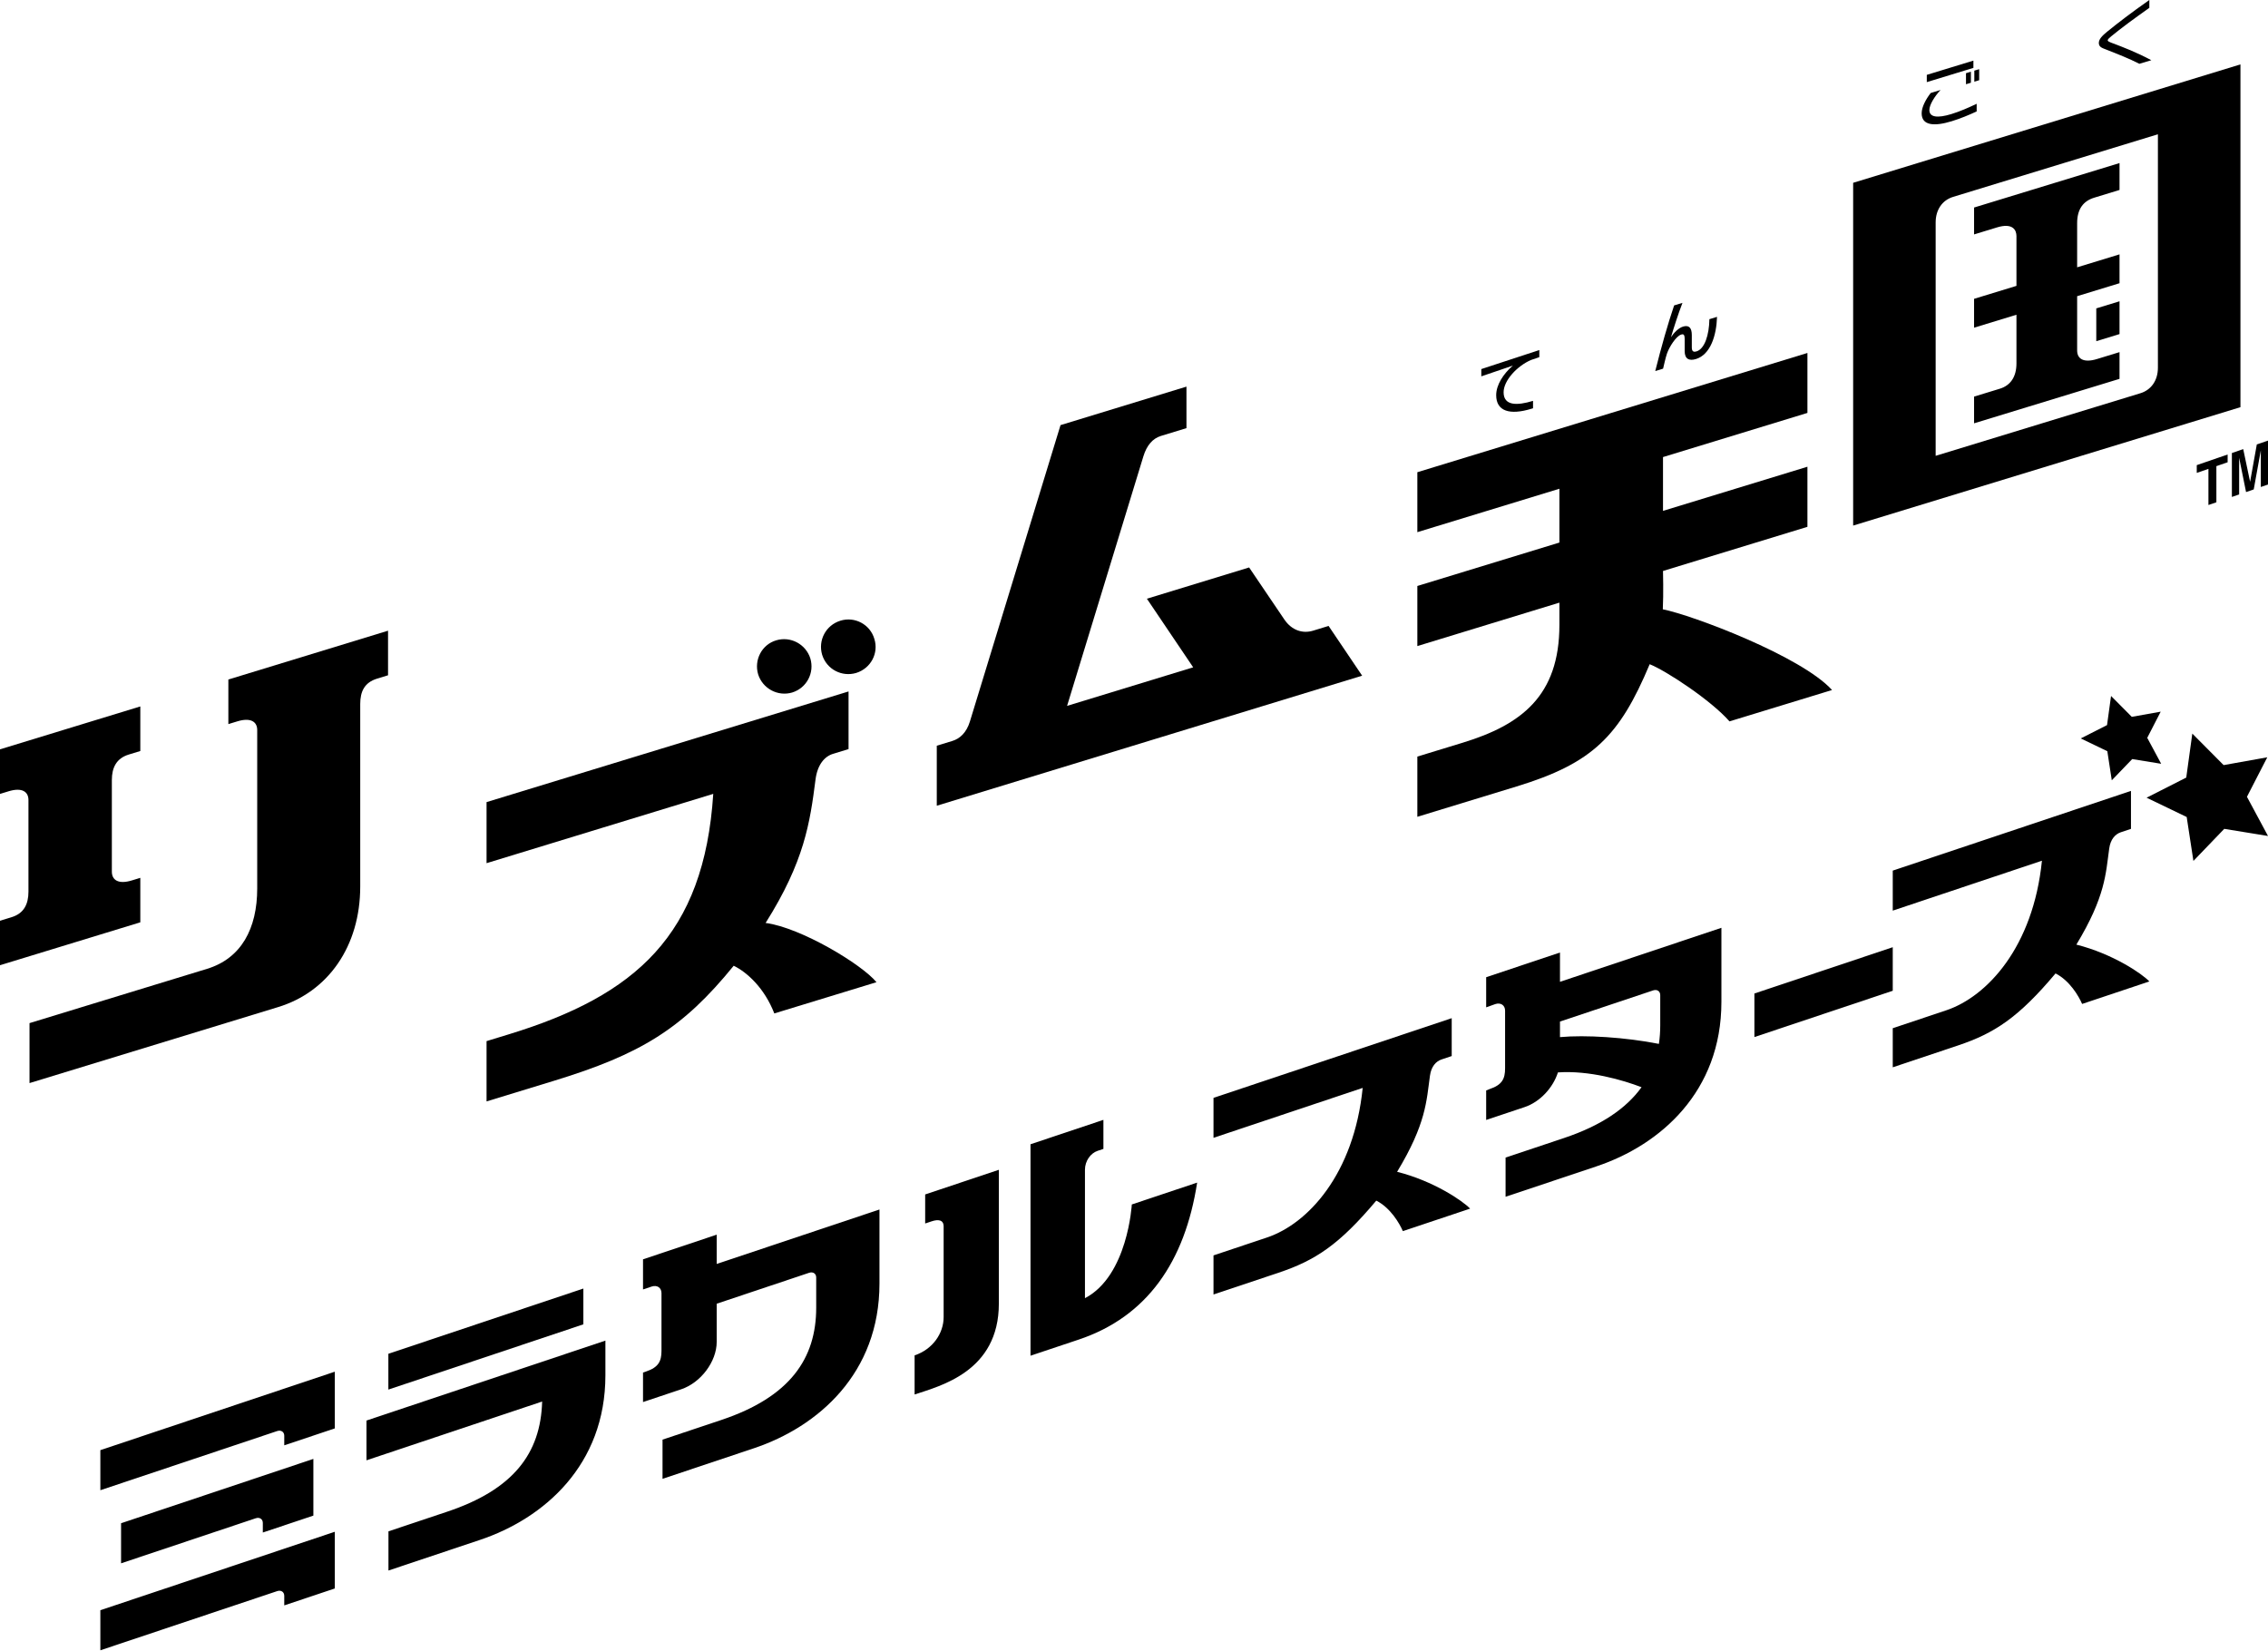
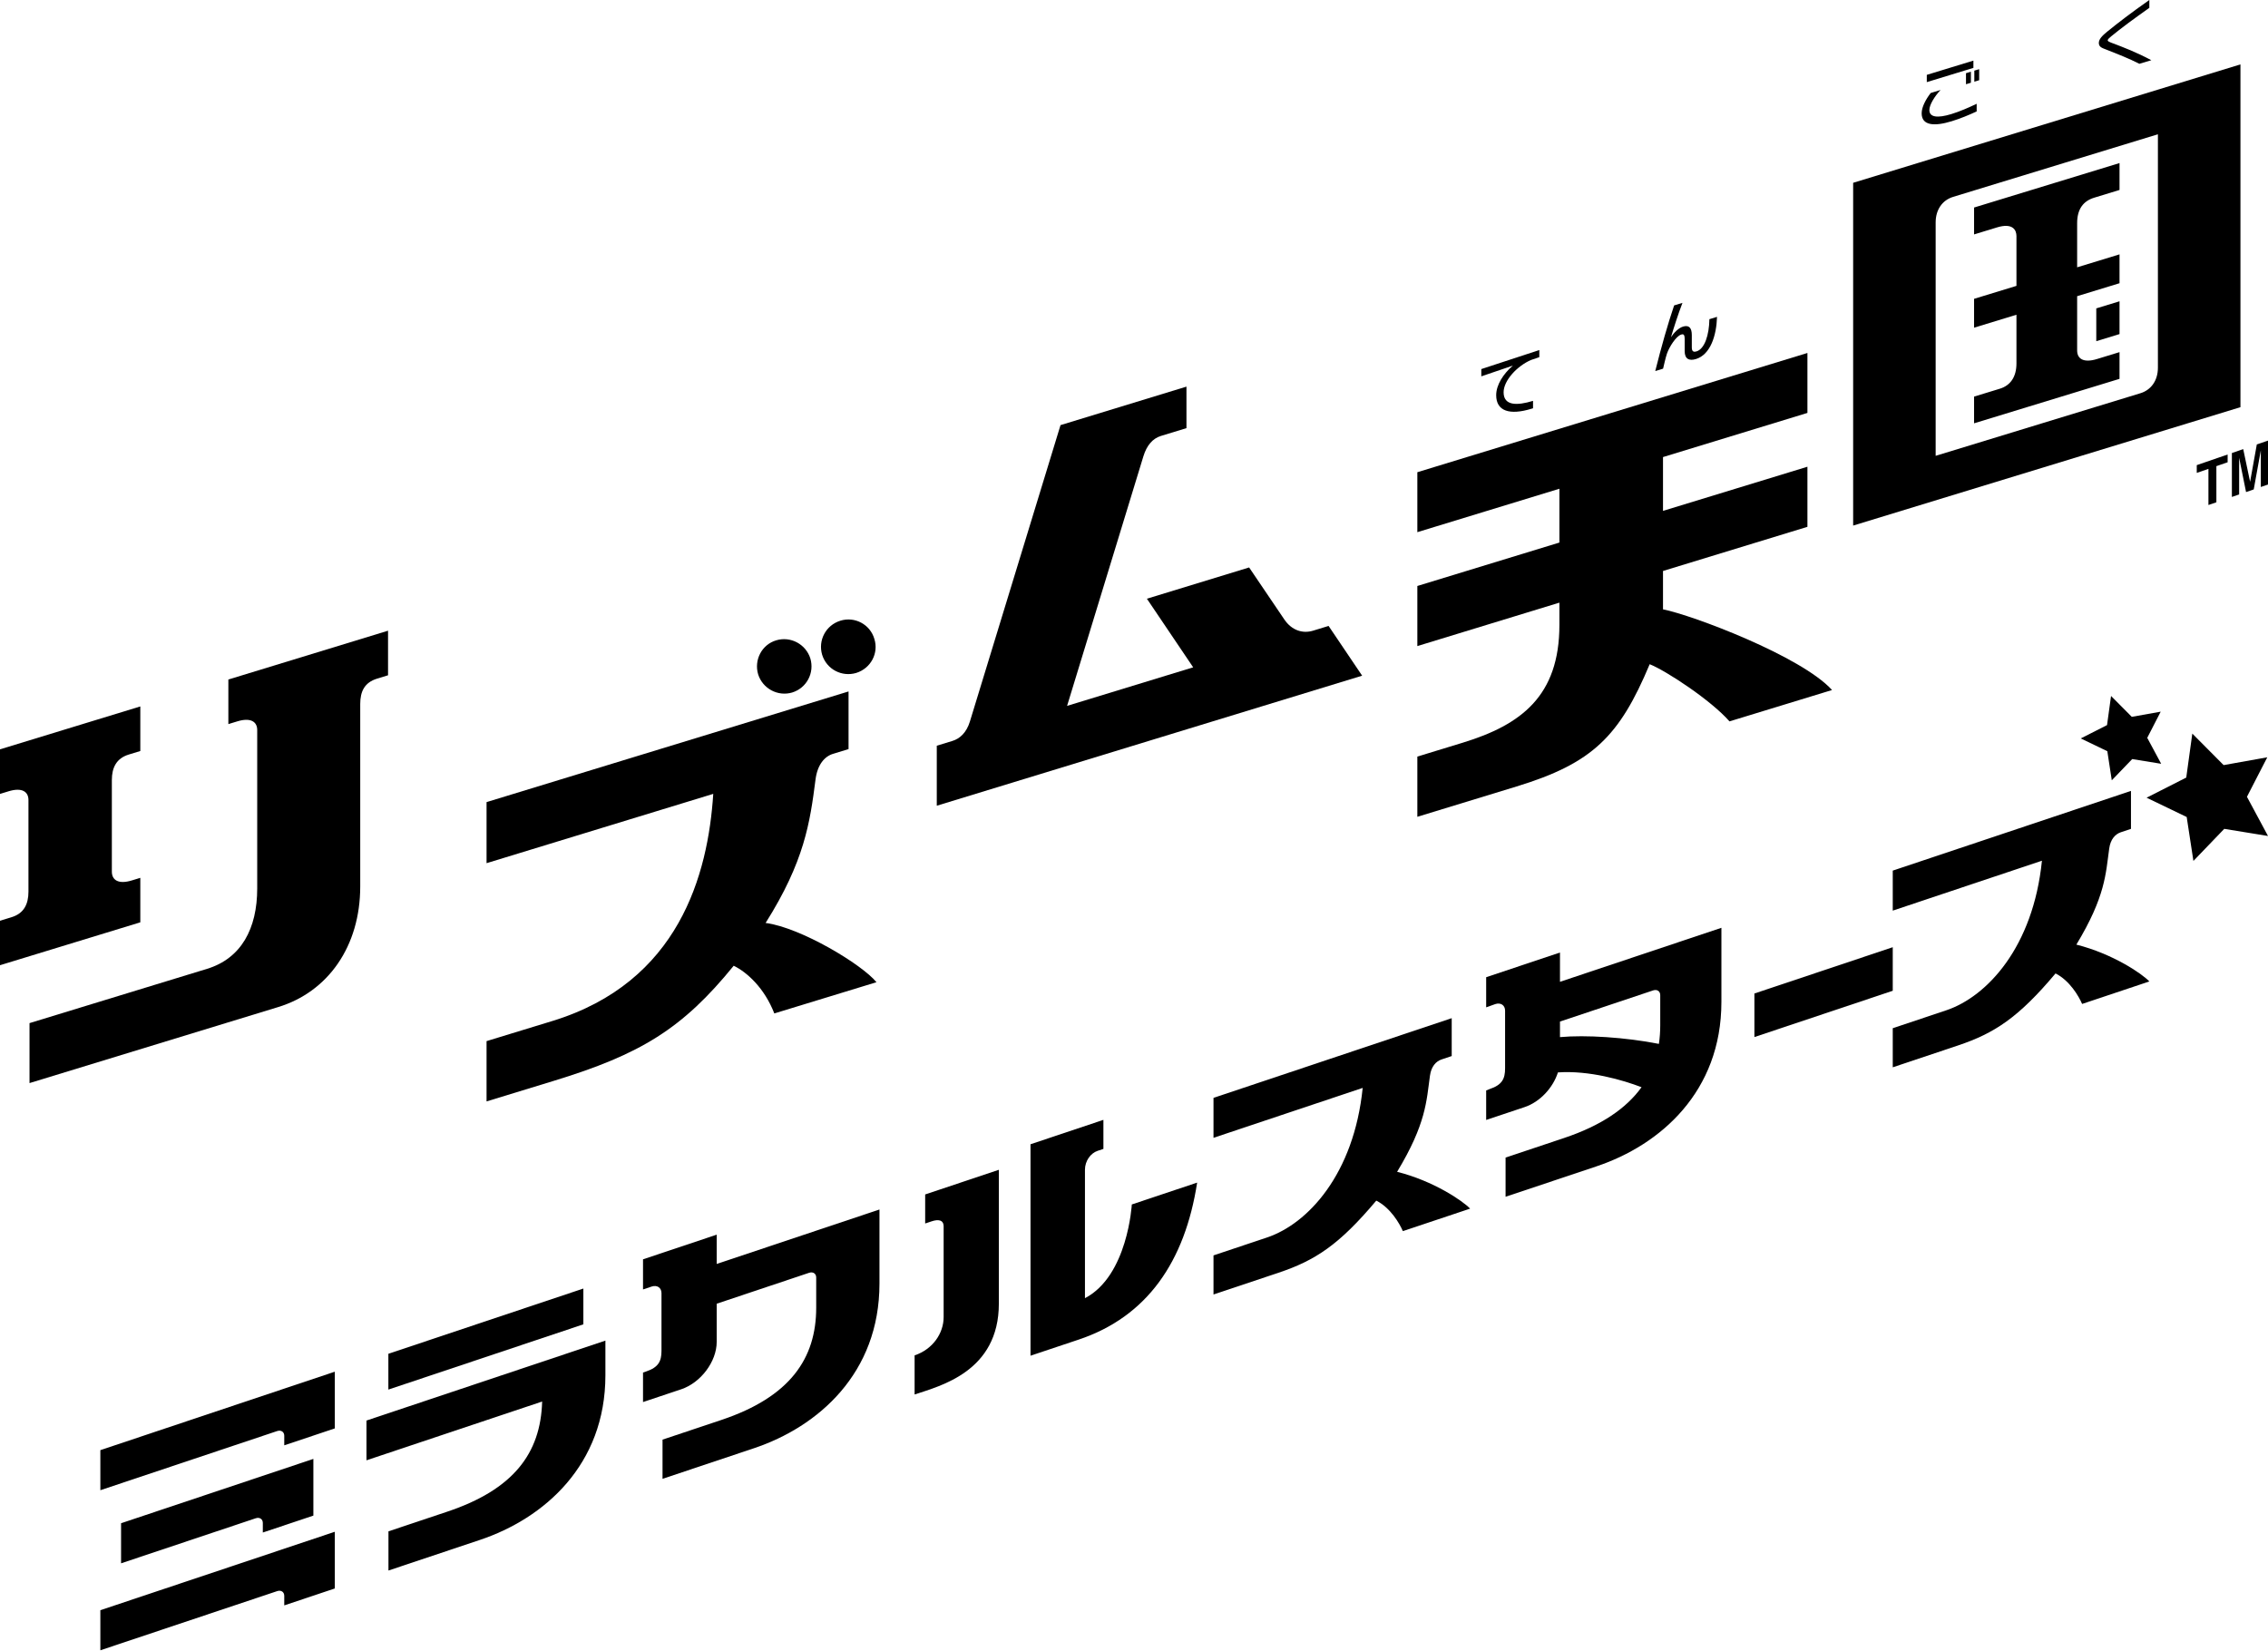
<svg xmlns="http://www.w3.org/2000/svg" version="1.1" id="svg2" width="666.667" height="485.123" viewBox="0 0 666.667 485.123">
  <defs id="defs6">
    <clipPath clipPathUnits="userSpaceOnUse" id="clipPath16">
      <path d="M 0,363.842 H 500 V 0 H 0 Z" id="path14" />
    </clipPath>
  </defs>
  <g id="g8" transform="matrix(1.333333,0,0,-1.333333,0,485.1227)">
    <g id="g10">
      <g id="g12" clip-path="url(#clipPath16)">
        <g id="g18" transform="translate(457.7534,155.581)">
          <path d="m 0,0 c 6.424,10.633 6.465,15.615 7.241,21.179 0.279,2.066 1.346,3.184 2.553,3.589 l 2.244,0.751 v 8.369 L -40.479,16.315 V 7.492 L -7.59,18.497 C -9.51,-0.491 -19.645,-11.459 -28.704,-14.49 l -11.775,-3.941 v -8.619 l 14.349,4.803 c 8.094,2.708 13.361,6.164 21.54,15.893 3.151,-1.6 5.125,-5.038 5.859,-6.727 l 14.822,4.96 C 14.511,-6.434 8.035,-2.02 0,0 m 15.624,45.59 2.968,5.767 -6.373,-1.139 -4.573,4.6 -0.885,-6.422 -5.79,-2.939 5.854,-2.818 0.982,-6.414 4.505,4.682 6.385,-1.039 z m 26.623,-21.639 -9.643,1.569 -6.8,-7.07 -1.482,9.684 -8.84,4.255 8.743,4.439 1.337,9.695 6.904,-6.946 9.621,1.721 -4.482,-8.708 z" style="fill:#000000;fill-opacity:1;fill-rule:nonzero;stroke:none" id="path20" />
        </g>
        <g id="g22" transform="translate(386.7729,144.8027)">
          <path d="M 0,0 V -9.603 L 30.501,0.604 v 9.601 z" style="fill:#000000;fill-opacity:1;fill-rule:nonzero;stroke:none" id="path24" />
        </g>
        <g id="g26" transform="translate(343.9106,135.1864)">
          <path d="m 0,0 v 3.427 l 20.548,6.876 c 0.859,0.287 1.556,-0.18 1.556,-1.044 V 2.605 c 0,-1.407 -0.097,-2.773 -0.296,-4.097 C 14.414,-0.028 5.599,0.514 0,0 M 0,12.192 V 18.65 L -16.271,13.206 V 6.563 l 2.005,0.718 c 1.196,0.401 2.165,-0.25 2.165,-1.451 V -6.878 c 0,-2.295 -0.636,-3.648 -3.42,-4.58 l -0.75,-0.298 v -6.508 l 8.49,2.841 c 3.378,1.13 6.252,4.256 7.328,7.64 6.886,0.481 14.285,-1.67 18.433,-3.26 -3.36,-4.677 -8.897,-8.464 -17.071,-11.198 l -12.902,-4.318 v -8.639 l 20.047,6.707 c 14.092,4.716 27.535,16.47 27.535,36.255 v 16.337 z" style="fill:#000000;fill-opacity:1;fill-rule:nonzero;stroke:none" id="path28" />
        </g>
        <g id="g30" transform="translate(308.0054,105.4921)">
          <path d="m 0,0 c 6.424,10.633 6.465,15.616 7.241,21.179 0.28,2.066 1.346,3.185 2.553,3.589 l 2.244,0.751 v 8.353 L -40.479,16.301 V 7.492 L -7.59,18.497 C -9.51,-0.491 -19.645,-11.459 -28.704,-14.49 l -11.775,-3.94 v -8.619 l 14.35,4.801 c 8.094,2.709 13.36,6.165 21.539,15.894 3.152,-1.6 5.125,-5.038 5.859,-6.726 l 14.822,4.959 C 14.511,-6.434 8.036,-2.02 0,0" style="fill:#000000;fill-opacity:1;fill-rule:nonzero;stroke:none" id="path32" />
        </g>
        <g id="g34" transform="translate(249.5176,98.291)">
          <path d="M 0,0 C 0,0 -0.878,-15.739 -10.33,-20.662 V 7.646 c 0,1.955 1.245,3.66 2.781,4.173 l 1.289,0.431 -0.001,6.402 -16.072,-5.378 v -46.62 l 10.635,3.558 c 15.076,5.045 23.413,17.197 26.101,34.607 z m -29.313,7.643 v -29.507 c 0,-14.958 -12.886,-18.129 -18.572,-20.032 v 8.625 c 4.04,1.352 6.401,4.896 6.401,8.442 v 19.975 c 0,1.473 -1.183,1.625 -2.66,1.131 l -1.412,-0.472 v 6.403 z" style="fill:#000000;fill-opacity:1;fill-rule:nonzero;stroke:none" id="path36" />
        </g>
        <g id="g38" transform="translate(158.0024,85.1757)">
          <path d="M 0,0 V 6.457 L -16.243,1.022 V -5.62 l 1.897,0.635 c 1.201,0.402 2.175,-0.246 2.175,-1.448 v -12.709 c 0,-2.295 -0.64,-3.649 -3.436,-4.585 l -0.636,-0.212 v -6.508 l 8.422,2.818 C -3.501,-26.185 0,-21.511 0,-17.191 v 8.424 l 20.373,6.818 c 0.864,0.289 1.564,-0.178 1.564,-1.041 v -6.654 c 0,-11.193 -5.762,-19.683 -20.911,-24.752 l -12.968,-4.338 v -8.641 l 20.149,6.742 c 14.165,4.739 27.677,16.517 27.677,36.302 v 16.337 z" style="fill:#000000;fill-opacity:1;fill-rule:nonzero;stroke:none" id="path40" />
        </g>
        <g id="g42" transform="translate(133.4663,60.6288)">
          <path d="M 0,0 V 7.646 L -52.674,-9.978 v -8.766 l 38.727,12.958 c -0.315,-11.494 -6.42,-19.43 -20.911,-24.279 l -12.969,-4.339 v -8.64 l 20.15,6.742 C -13.513,-31.562 0,-19.786 0,0 M -4.858,11.233 -47.847,-3.15 v 7.892 l 42.989,14.384 z" style="fill:#000000;fill-opacity:1;fill-rule:nonzero;stroke:none" id="path44" />
        </g>
        <g id="g46" transform="translate(26.6909,28.0087)">
          <path d="M 0,0 V -8.835 L 29.686,1.098 C 30.55,1.387 31.25,0.921 31.25,0.057 v -2.103 l 11.145,3.729 v 12.503 z m -4.567,-19.174 v -8.835 l 38.978,13.042 c 0.864,0.289 1.565,-0.177 1.565,-1.041 v -2.102 l 11.144,3.728 V -1.88 Z M 47.12,33.412 V 20.909 L 35.976,17.181 v 2.102 c 0,0.864 -0.701,1.33 -1.565,1.041 L -4.567,7.282 v 8.835 z" style="fill:#000000;fill-opacity:1;fill-rule:nonzero;stroke:none" id="path48" />
        </g>
        <g id="g50" transform="translate(475.73,334.2382)">
-           <path d="m 0,0 -45.126,-13.796 c -2.427,-0.734 -3.873,-2.861 -3.872,-5.644 v -51.454 l 45.125,13.796 C -1.628,-56.425 0,-54.435 0,-51.454 Z m 18.196,15.405 v -75.573 l -85.383,-26.104 v 75.573 z m -26.659,-63.437 -4.985,-1.525 c -2.912,-0.89 -4.358,0.022 -4.358,1.905 v 11.956 l 9.343,2.857 v 6.363 l -9.343,-2.856 v 9.739 c 0,3.091 1.353,4.874 3.744,5.605 l 5.599,1.712 v 5.928 l -32.064,-9.802 v -5.929 l 5.048,1.543 c 3.528,1.079 4.294,-0.636 4.294,-1.91 v -10.976 l -9.342,-2.857 v -6.364 l 9.342,2.857 v -10.719 c 0,-3.05 -1.37,-4.893 -3.681,-5.599 l -5.661,-1.731 v -5.89 l 32.064,9.803 z m -5.124,2.414 v 7.231 l 5.124,1.566 v -7.23 z" style="fill:#000000;fill-opacity:1;fill-rule:nonzero;stroke:none" id="path52" />
+           <path d="m 0,0 -45.126,-13.796 c -2.427,-0.734 -3.873,-2.861 -3.872,-5.644 v -51.454 l 45.125,13.796 C -1.628,-56.425 0,-54.434 0,-51.454 Z m 18.196,15.405 v -75.573 l -85.383,-26.104 v 75.573 z m -26.659,-63.437 -4.985,-1.525 c -2.912,-0.89 -4.358,0.022 -4.358,1.905 v 11.956 l 9.343,2.857 v 6.363 l -9.343,-2.856 v 9.739 c 0,3.091 1.353,4.874 3.744,5.605 l 5.599,1.712 v 5.928 l -32.064,-9.802 v -5.929 l 5.048,1.543 c 3.528,1.079 4.294,-0.636 4.294,-1.91 v -10.976 l -9.342,-2.857 v -6.363 l 9.342,2.856 v -10.719 c 0,-3.05 -1.37,-4.893 -3.681,-5.599 l -5.661,-1.731 v -5.89 l 32.064,9.804 z m -5.124,2.414 v 7.231 l 5.124,1.566 v -7.23 z" style="fill:#000000;fill-opacity:1;fill-rule:nonzero;stroke:none" id="path52" />
        </g>
        <g id="g54" transform="translate(465.3403,354.4687)">
-           <path d="m 0,0 c -0.33,0.139 -0.676,0.273 -0.676,0.498 0,0.192 0.3,0.492 0.755,0.855 2.2,1.81 5.058,3.917 8.419,6.291 v 1.73 C 4.446,6.533 1.604,4.334 -0.722,2.454 -1.932,1.476 -2.638,0.715 -2.638,-0.102 c 0,-0.961 0.877,-1.141 1.727,-1.491 2.451,-0.965 4.996,-1.964 7.212,-3.097 l 2.637,0.791 C 5.687,-2.171 3.031,-1.14 0,0" style="fill:#000000;fill-opacity:1;fill-rule:nonzero;stroke:none" id="path56" />
+           <path d="m 0,0 c -0.33,0.139 -0.676,0.273 -0.676,0.498 0,0.192 0.3,0.492 0.755,0.855 2.2,1.81 5.058,3.917 8.419,6.291 v 1.73 C 4.446,6.533 1.604,4.334 -0.722,2.454 -1.932,1.476 -2.638,0.715 -2.638,-0.102 c 0,-0.961 0.877,-1.141 1.727,-1.491 2.451,-0.964 4.996,-1.964 7.212,-3.097 l 2.637,0.791 C 5.687,-2.171 3.031,-1.14 0,0" style="fill:#000000;fill-opacity:1;fill-rule:nonzero;stroke:none" id="path56" />
        </g>
        <g id="g58" transform="translate(435.2563,348.2665)">
-           <path d="m 0,0 v -2.436 l 1.069,0.328 v 2.435 z m -9.911,-8.685 c 0,1.154 1.131,2.989 2.467,4.422 l -2.17,-0.663 c -1.051,-1.363 -1.995,-3.061 -1.995,-4.487 0,-2.691 2.75,-2.923 6.615,-1.741 1.916,0.586 3.802,1.37 5.513,2.165 v 1.682 c -1.822,-0.86 -3.612,-1.665 -5.592,-2.27 -3.017,-0.922 -4.838,-0.726 -4.838,0.892 M -0.202,2.212 -10.477,-0.929 V -2.531 L -0.202,0.61 Z m -1.635,-5.209 v 2.435 l 1.084,0.332 v -2.436 z" style="fill:#000000;fill-opacity:1;fill-rule:nonzero;stroke:none" id="path60" />
+           <path d="m 0,0 v -2.436 l 1.069,0.328 v 2.435 z m -9.911,-8.685 c 0,1.154 1.131,2.989 2.467,4.422 l -2.17,-0.663 c -1.051,-1.363 -1.995,-3.061 -1.995,-4.487 0,-2.691 2.75,-2.923 6.615,-1.741 1.916,0.586 3.802,1.37 5.513,2.165 v 1.682 c -1.822,-0.86 -3.612,-1.664 -5.592,-2.27 -3.017,-0.922 -4.838,-0.726 -4.838,0.892 M -0.202,2.212 -10.477,-0.929 V -2.531 L -0.202,0.61 Z m -1.635,-5.209 v 2.435 l 1.084,0.332 v -2.436 z" style="fill:#000000;fill-opacity:1;fill-rule:nonzero;stroke:none" id="path60" />
        </g>
-         <g id="g62" transform="translate(366.5806,229.5063)">
-           <path d="m 0,0 c 0.176,3.405 0.043,8.452 0.043,8.452 l 31.839,9.734 V 31.435 L 0.043,21.701 v 11.863 l 31.839,9.735 V 56.516 L -54.115,30.224 V 17.007 l 31.319,9.575 V 14.718 L -54.115,5.143 V -8.106 l 31.319,9.575 V -3.43 c 0,-15.69 -8.449,-22.037 -21.282,-25.97 l -10.037,-3.068 v -13.279 l 21.859,6.683 c 16.79,5.125 22.709,11.075 29.363,26.959 3.652,-1.452 13.571,-7.99 17.593,-12.603 l 22.609,6.913 C 30.544,-10.332 6.448,-1.263 0,0" style="fill:#000000;fill-opacity:1;fill-rule:nonzero;stroke:none" id="path64" />
+         <g id="g62" transform="translate(366.6235,229.498)">
+           <path d="m 0,0 v 8.46 l 31.839,9.734 V 31.443 L 0,21.709 v 11.864 l 31.839,9.734 V 56.524 L -54.158,30.232 V 17.015 l 31.319,9.575 V 14.727 L -54.158,5.151 V -8.098 l 31.319,9.576 v -4.9 c 0,-15.689 -8.449,-22.037 -21.282,-25.97 l -10.037,-3.068 v -13.278 l 21.859,6.682 c 16.79,5.125 22.709,11.077 29.363,26.959 3.652,-1.451 13.571,-7.99 17.593,-12.602 l 22.609,6.912 C 30.501,-10.323 6.448,-1.263 0,0" style="fill:#000000;fill-opacity:1;fill-rule:nonzero;stroke:none" id="path64" />
        </g>
        <g id="g66" transform="translate(376.8521,293.4702)">
-           <path d="m 0,0 c -0.062,-3.51 -1.051,-6.553 -2.842,-7.1 -0.55,-0.169 -1.036,-0.108 -1.036,0.853 v 2.739 c 0,1.586 -0.614,2.279 -1.934,1.875 -0.99,-0.303 -2.011,-1.351 -2.656,-2.333 0.63,2.131 1.589,5.115 2.531,7.565 L -7.774,3.038 c -1.4,-4.112 -2.83,-9.163 -4.164,-14.473 l 1.728,0.529 c 0.205,0.88 0.535,2.342 0.848,3.302 0.504,1.468 2.009,3.867 3.143,4.213 0.501,0.154 0.768,0.042 0.768,-1.015 v -2.627 c 0,-1.762 1.005,-2.207 2.483,-1.755 3.203,0.979 4.524,5.179 4.649,9.302 z" style="fill:#000000;fill-opacity:1;fill-rule:nonzero;stroke:none" id="path68" />
+           <path d="m 0,0 c -0.062,-3.51 -1.051,-6.553 -2.842,-7.1 -0.55,-0.169 -1.036,-0.108 -1.036,0.853 v 2.739 c 0,1.586 -0.614,2.279 -1.934,1.875 -0.99,-0.303 -2.01,-1.351 -2.656,-2.333 0.63,2.131 1.589,5.115 2.531,7.565 L -7.774,3.038 c -1.4,-4.112 -2.83,-9.163 -4.164,-14.473 l 1.728,0.529 c 0.205,0.88 0.535,2.342 0.848,3.302 0.504,1.468 2.01,3.867 3.143,4.213 0.501,0.154 0.768,0.042 0.768,-1.015 v -2.627 c 0,-1.762 1.005,-2.207 2.483,-1.755 3.203,0.979 4.524,5.179 4.649,9.302 z" style="fill:#000000;fill-opacity:1;fill-rule:nonzero;stroke:none" id="path68" />
        </g>
        <g id="g70" transform="translate(337.5317,284.477)">
-           <path d="m 0,0 1.824,0.622 v 1.569 l -12.789,-4.198 v -1.601 l 6.958,2.367 c -2.102,-1.813 -3.676,-4.248 -3.676,-6.522 0,-3.509 2.94,-4.468 7.762,-2.994 l 0.36,0.11 v 1.634 c -3.55,-1.086 -6.487,-1.102 -6.487,1.894 0,2.61 3.017,5.824 6.048,7.119" style="fill:#000000;fill-opacity:1;fill-rule:nonzero;stroke:none" id="path72" />
+           <path d="m 0,0 1.824,0.622 v 1.569 l -12.789,-4.198 v -1.601 l 6.959,2.367 c -2.103,-1.812 -3.677,-4.248 -3.677,-6.522 0,-3.509 2.94,-4.468 7.762,-2.994 l 0.36,0.11 v 1.634 c -3.55,-1.086 -6.487,-1.102 -6.487,1.894 0,2.61 3.017,5.824 6.048,7.119" style="fill:#000000;fill-opacity:1;fill-rule:nonzero;stroke:none" id="path72" />
        </g>
-         <g id="g74" transform="translate(292.8989,225.8407)">
-           <path d="m 0,0 -3.399,-1.039 c -2.225,-0.687 -4.674,-0.024 -6.363,2.472 l -7.756,11.459 -22.538,-6.891 10.204,-15.127 -27.799,-8.499 16.825,55.031 c 0.735,2.405 2.043,3.912 3.835,4.473 l 5.656,1.73 v 9.153 l -27.762,-8.488 -19.977,-65.342 c -0.774,-2.531 -2.27,-3.801 -3.863,-4.288 l -3.441,-1.052 V -39.64 l 93.776,28.671 z" style="fill:#000000;fill-opacity:1;fill-rule:nonzero;stroke:none" id="path76" />
+         <g id="g74" transform="translate(292.8989,225.8412)">
+           <path d="m 0,0 -3.399,-1.04 c -2.225,-0.686 -4.674,-0.024 -6.363,2.473 l -7.756,11.459 -22.538,-6.891 10.204,-15.128 -27.799,-8.498 16.825,55.03 c 0.735,2.405 2.043,3.912 3.835,4.474 l 5.656,1.729 v 9.153 l -27.762,-8.487 -19.977,-65.343 c -0.774,-2.53 -2.27,-3.801 -3.863,-4.288 l -3.441,-1.052 V -39.64 l 93.776,28.671 z" style="fill:#000000;fill-opacity:1;fill-rule:nonzero;stroke:none" id="path76" />
        </g>
        <g id="g78" transform="translate(168.7847,160.3573)">
-           <path d="m 0,0 c 8.57,13.589 9.784,22.14 10.996,31.558 0.423,3.408 2.045,5.169 3.879,5.73 l 3.41,1.042 V 51.038 L -61.519,26.64 V 13.178 l 49.978,15.279 c -2.016,-31.098 -17.087,-44.454 -45.066,-53.008 l -4.912,-1.502 v -13.293 l 14.795,4.525 c 19.151,5.854 28.396,11.479 39.691,25.385 2.915,-1.416 6.768,-4.884 8.952,-10.514 l 22.523,6.886 C 21.272,-9.171 7.807,-1.03 0,0 m 19.97,55.12 c 3.218,1.001 5.005,4.35 4.004,7.506 -0.938,3.218 -4.35,5.004 -7.506,4.004 -3.218,-1 -4.942,-4.35 -4.004,-7.506 1,-3.218 4.35,-4.942 7.506,-4.004 M -1.646,54.811 c -0.937,3.156 0.787,6.567 4.005,7.505 3.156,0.939 6.506,-0.848 7.506,-4.003 0.938,-3.157 -0.786,-6.506 -4.004,-7.506 -3.156,-0.939 -6.507,0.847 -7.507,4.004" style="fill:#000000;fill-opacity:1;fill-rule:nonzero;stroke:none" id="path80" />
+           <path d="m 0,0 c 8.57,13.589 9.784,22.14 10.996,31.558 0.423,3.408 2.045,5.169 3.879,5.73 l 3.41,1.042 V 51.038 L -61.519,26.641 V 13.178 l 49.978,15.28 c -1.151,-17.761 -7.525,-41.531 -35.503,-50.085 l -14.475,-4.426 v -13.293 l 14.795,4.526 c 19.151,5.853 28.396,11.478 39.691,25.384 2.915,-1.416 6.768,-4.884 8.952,-10.514 l 22.523,6.886 C 21.272,-9.171 7.807,-1.03 0,0 m 5.861,50.807 c 3.218,1 4.942,4.349 4.004,7.506 -1,3.155 -4.35,4.942 -7.506,4.003 -3.218,-0.938 -4.942,-4.349 -4.005,-7.505 1,-3.157 4.351,-4.943 7.507,-4.004 m 6.603,8.318 c -0.938,3.155 0.786,6.505 4.004,7.505 3.156,1 6.568,-0.786 7.506,-4.004 1.001,-3.156 -0.786,-6.505 -4.004,-7.506 -3.156,-0.938 -6.506,0.786 -7.506,4.005" style="fill:#000000;fill-opacity:1;fill-rule:nonzero;stroke:none" id="path80" />
        </g>
        <g id="g82" transform="translate(50.3437,214.0263)">
-           <path d="m 0,0 v -9.828 l 1.964,0.6 c 2.957,0.904 4.398,-0.066 4.398,-1.913 V -46.05 c 0,-8.886 -3.521,-15.422 -11.043,-17.732 l -39.154,-11.971 v -13.222 l 54.753,16.741 c 11.085,3.349 18.154,13.448 18.154,26.61 v 40.223 c 0,2.78 0.947,4.751 3.723,5.599 l 2.409,0.737 v 9.828 z m -19.411,-53.532 -30.933,-9.457 v 9.808 l 2.546,0.779 c 2.739,0.838 3.727,2.894 3.727,5.635 v 20.204 c 0,1.845 -1.433,2.823 -4.394,1.917 l -1.879,-0.574 v 9.828 l 30.933,9.457 v -9.828 l -2.54,-0.776 c -2.747,-0.84 -3.733,-2.902 -3.733,-5.617 V -42.36 c 0,-1.858 1.447,-2.838 4.4,-1.936 l 1.873,0.572 z" style="fill:#000000;fill-opacity:1;fill-rule:nonzero;stroke:none" id="path84" />
+           <path d="m 0,0 v -9.828 l 1.964,0.6 c 2.957,0.904 4.398,-0.066 4.398,-1.913 V -46.05 c 0,-8.886 -3.521,-15.422 -11.043,-17.732 l -39.154,-11.971 v -13.222 l 54.753,16.741 c 11.085,3.349 18.154,13.448 18.154,26.611 v 40.222 c 0,2.78 0.947,4.751 3.723,5.599 l 2.409,0.737 v 9.828 z m -19.411,-53.532 -30.933,-9.456 v 9.807 l 2.546,0.779 c 2.739,0.838 3.727,2.894 3.727,5.635 v 20.204 c 0,1.845 -1.433,2.823 -4.394,1.917 l -1.879,-0.574 v 9.828 l 30.933,9.457 v -9.828 l -2.54,-0.776 c -2.747,-0.84 -3.733,-2.902 -3.733,-5.617 V -42.36 c 0,-1.858 1.447,-2.838 4.4,-1.936 l 1.873,0.572 z" style="fill:#000000;fill-opacity:1;fill-rule:nonzero;stroke:none" id="path84" />
        </g>
        <g id="g86" transform="translate(497.5327,265.853)">
          <path d="m 0,0 -1.47,-8.187 -0.018,-0.006 -1.507,7.163 -2.5,-0.86 v -9.684 l 1.6,0.551 v 8.089 l 1.526,-7.565 1.692,0.582 1.563,8.627 v -8.089 l 1.582,0.544 v 9.684 z m -13.238,-4.559 6.806,2.342 v -1.712 l -2.48,-0.854 v -7.966 l -1.753,-0.603 v 7.967 l -2.573,-0.886 z" style="fill:#000000;fill-opacity:1;fill-rule:nonzero;stroke:none" id="path88" />
        </g>
      </g>
    </g>
  </g>
</svg>
